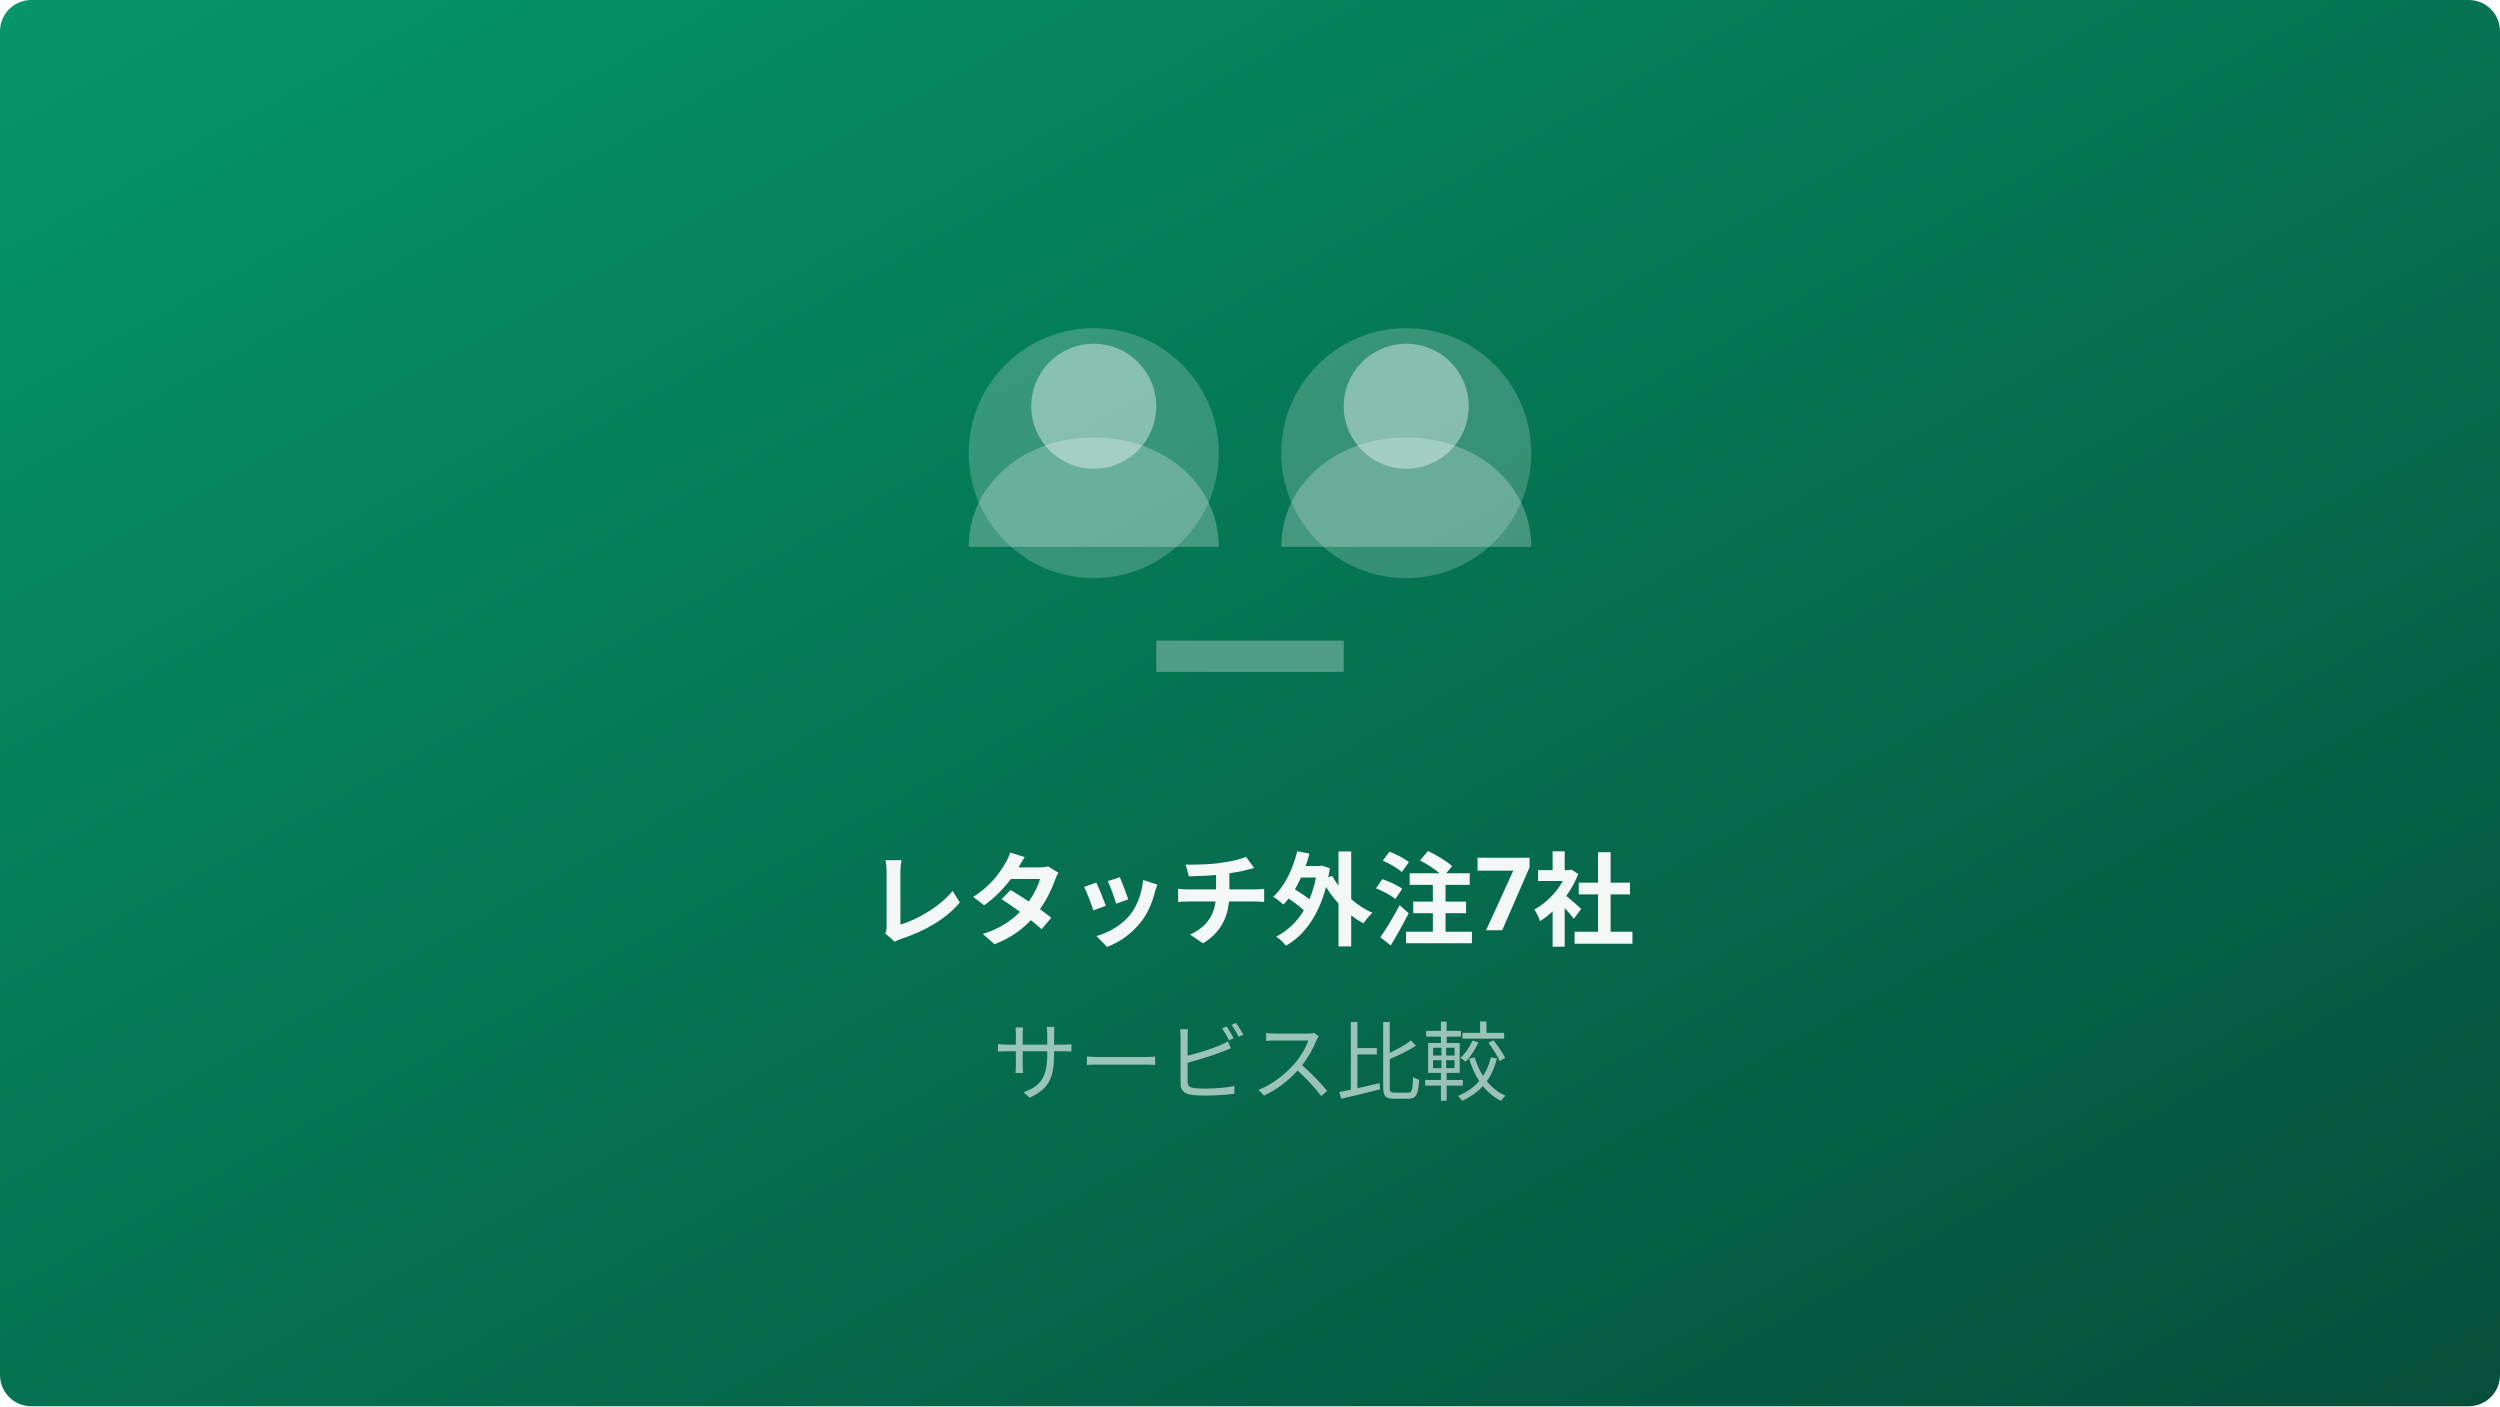
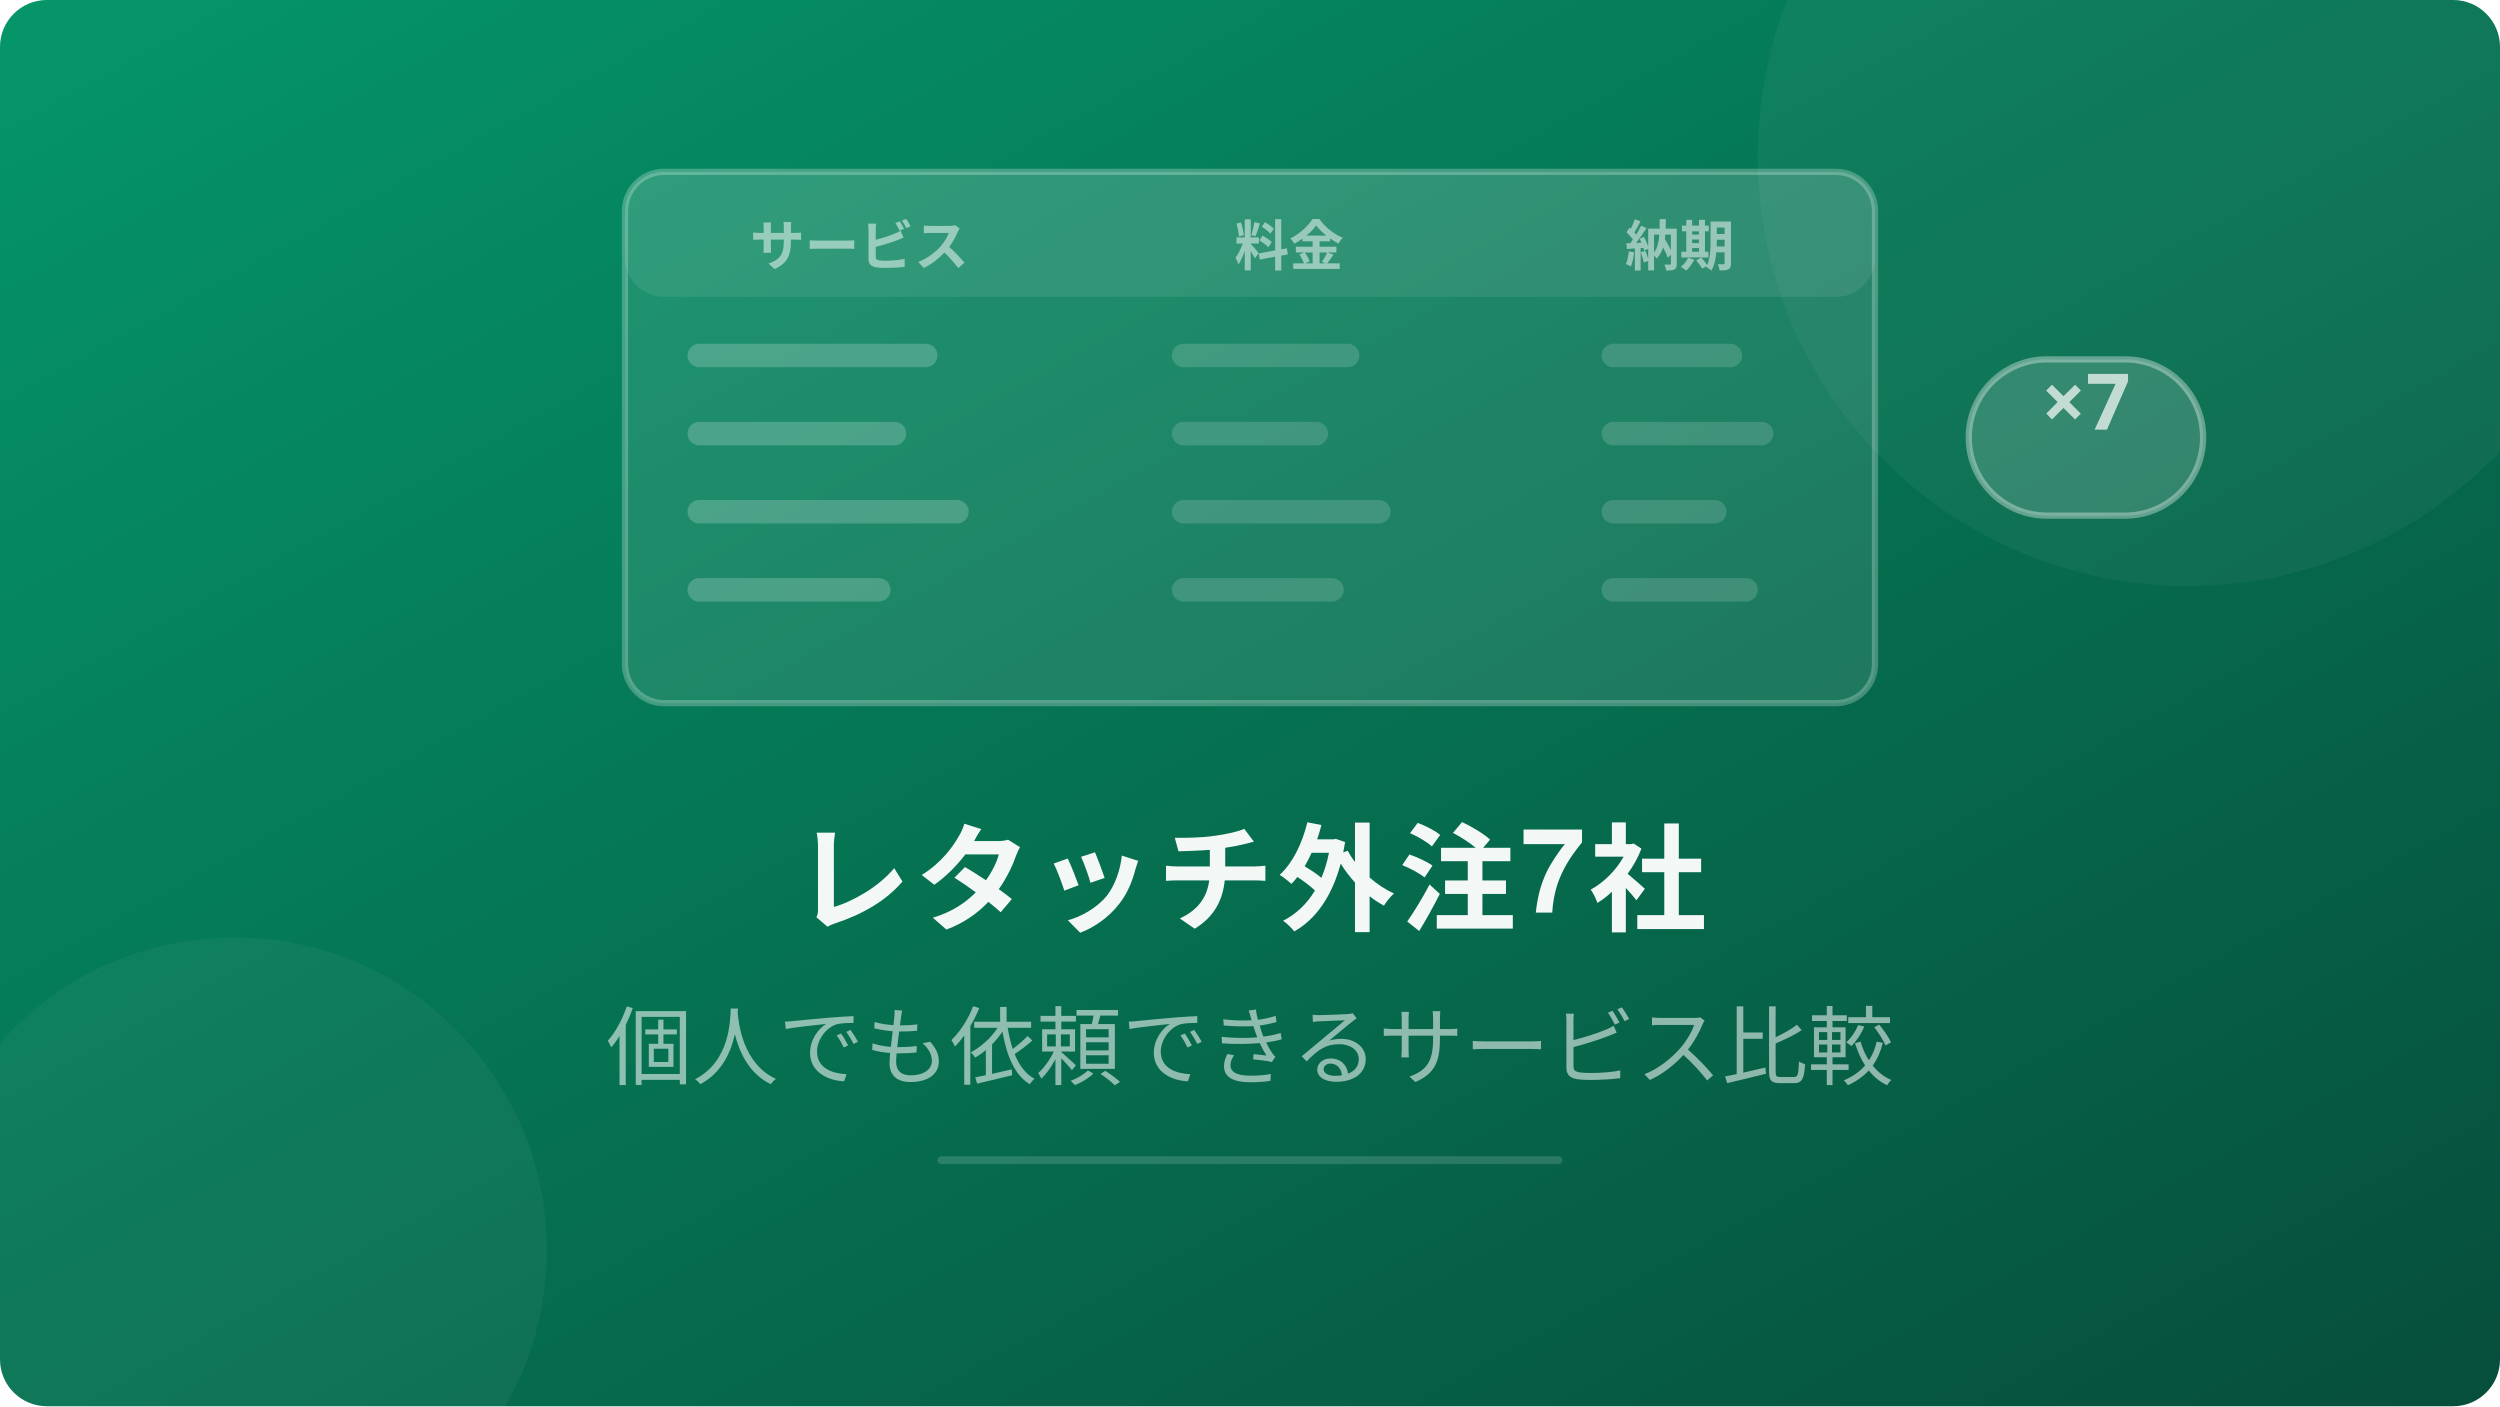
<svg xmlns="http://www.w3.org/2000/svg" viewBox="0 0 320 180">
  <defs>
    <linearGradient id="g" x1="0" y1="0" x2="1" y2="1">
      <stop offset="0%" stop-color="#059669" />
      <stop offset="100%" stop-color="#064e3b" />
    </linearGradient>
  </defs>
-   <rect width="320" height="180" fill="url(#g)" rx="4" />
-   <circle cx="140" cy="58" r="16" fill="rgba(255,255,255,.2)" />
-   <circle cx="140" cy="52" r="8" fill="rgba(255,255,255,.4)" />
-   <path d="M124 70c0-8 7-14 16-14s16 6 16 14" fill="rgba(255,255,255,.25)" />
-   <circle cx="180" cy="58" r="16" fill="rgba(255,255,255,.2)" />
-   <circle cx="180" cy="52" r="8" fill="rgba(255,255,255,.4)" />
-   <path d="M164 70c0-8 7-14 16-14s16 6 16 14" fill="rgba(255,255,255,.25)" />
-   <path d="M148 82h24v4H148z" fill="rgba(255,255,255,.3)" rx="2" />
-   <text x="160" y="120" text-anchor="middle" fill="rgba(255,255,255,.95)" font-family="sans-serif" font-size="13" font-weight="600">レタッチ外注7社</text>
-   <text x="160" y="140" text-anchor="middle" fill="rgba(255,255,255,.6)" font-family="sans-serif" font-size="11">サービス比較</text>
+   <rect width="320" height="180" fill="url(#g)" rx="6" />
+   <circle cx="280" cy="20" r="55" fill="rgba(255,255,255,.04)" />
+   <circle cx="30" cy="160" r="40" fill="rgba(255,255,255,.04)" />
+   <rect x="80" y="22" width="160" height="68" rx="5" fill="rgba(255,255,255,.1)" stroke="rgba(255,255,255,.25)" stroke-width=".8" />
+   <rect x="80" y="22" width="160" height="16" rx="5" fill="rgba(255,255,255,.08)" />
+   <text x="110" y="34" text-anchor="middle" fill="rgba(255,255,255,.5)" font-family="sans-serif" font-size="7" font-weight="600">サービス</text>
+   <text x="165" y="34" text-anchor="middle" fill="rgba(255,255,255,.5)" font-family="sans-serif" font-size="7" font-weight="600">料金</text>
+   <text x="215" y="34" text-anchor="middle" fill="rgba(255,255,255,.5)" font-family="sans-serif" font-size="7" font-weight="600">納期</text>
+   <rect x="88" y="44" width="32" height="3" rx="1.5" fill="rgba(255,255,255,.2)" />
+   <rect x="150" y="44" width="24" height="3" rx="1.5" fill="rgba(255,255,255,.15)" />
+   <rect x="205" y="44" width="18" height="3" rx="1.5" fill="rgba(255,255,255,.15)" />
+   <rect x="88" y="54" width="28" height="3" rx="1.5" fill="rgba(255,255,255,.2)" />
+   <rect x="150" y="54" width="20" height="3" rx="1.5" fill="rgba(255,255,255,.15)" />
+   <rect x="205" y="54" width="22" height="3" rx="1.5" fill="rgba(255,255,255,.15)" />
+   <rect x="88" y="64" width="36" height="3" rx="1.5" fill="rgba(255,255,255,.2)" />
+   <rect x="150" y="64" width="28" height="3" rx="1.5" fill="rgba(255,255,255,.15)" />
+   <rect x="205" y="64" width="16" height="3" rx="1.5" fill="rgba(255,255,255,.15)" />
+   <rect x="88" y="74" width="26" height="3" rx="1.5" fill="rgba(255,255,255,.2)" />
+   <rect x="150" y="74" width="22" height="3" rx="1.5" fill="rgba(255,255,255,.15)" />
+   <rect x="205" y="74" width="20" height="3" rx="1.5" fill="rgba(255,255,255,.15)" />
+   <rect x="252" y="46" width="30" height="20" rx="10" fill="rgba(255,255,255,.15)" stroke="rgba(255,255,255,.35)" stroke-width=".8" />
+   <text x="267" y="55" text-anchor="middle" fill="rgba(255,255,255,.7)" font-family="sans-serif" font-size="10" font-weight="700">×7</text>
+   <text x="160" y="118" text-anchor="middle" fill="rgba(255,255,255,.95)" font-family="'Helvetica Neue',sans-serif" font-size="15" font-weight="700" letter-spacing=".5">レタッチ外注7社</text>
+   <text x="160" y="138" text-anchor="middle" fill="rgba(255,255,255,.55)" font-family="sans-serif" font-size="11">個人でも依頼できるサービス比較</text>
+   <rect x="120" y="148" width="80" height="1" rx=".5" fill="rgba(255,255,255,.15)" />
</svg>
